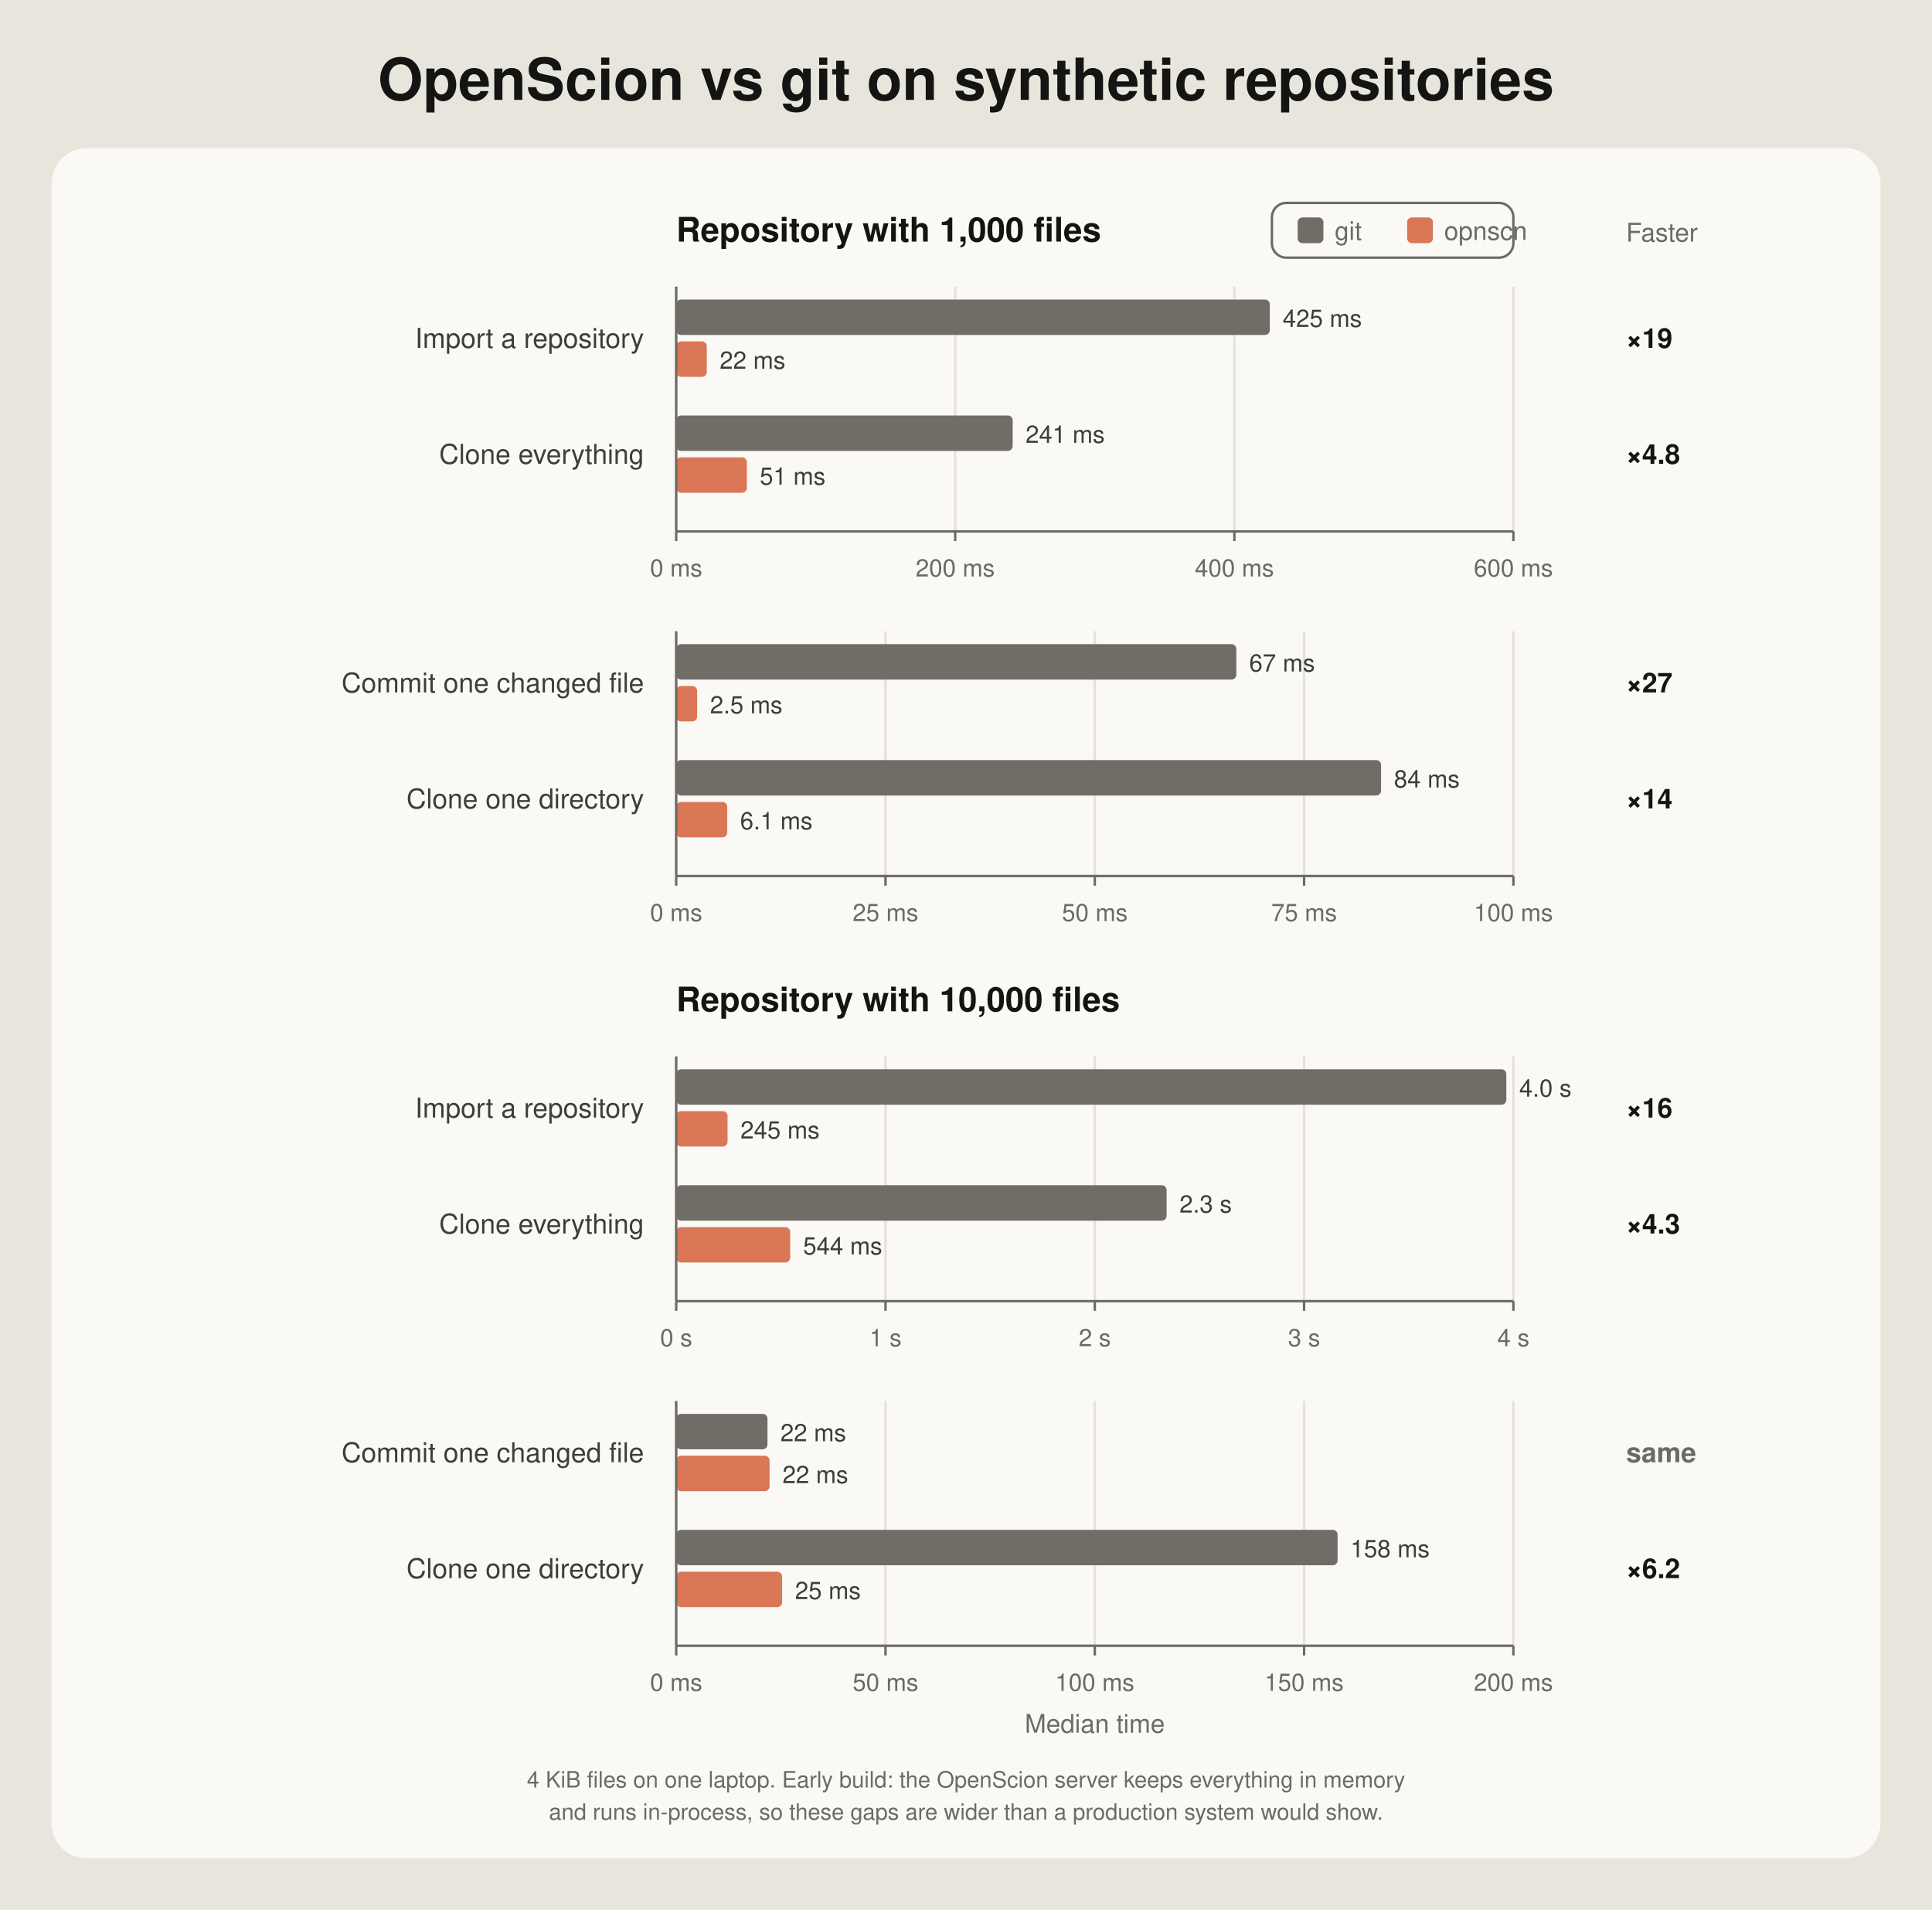
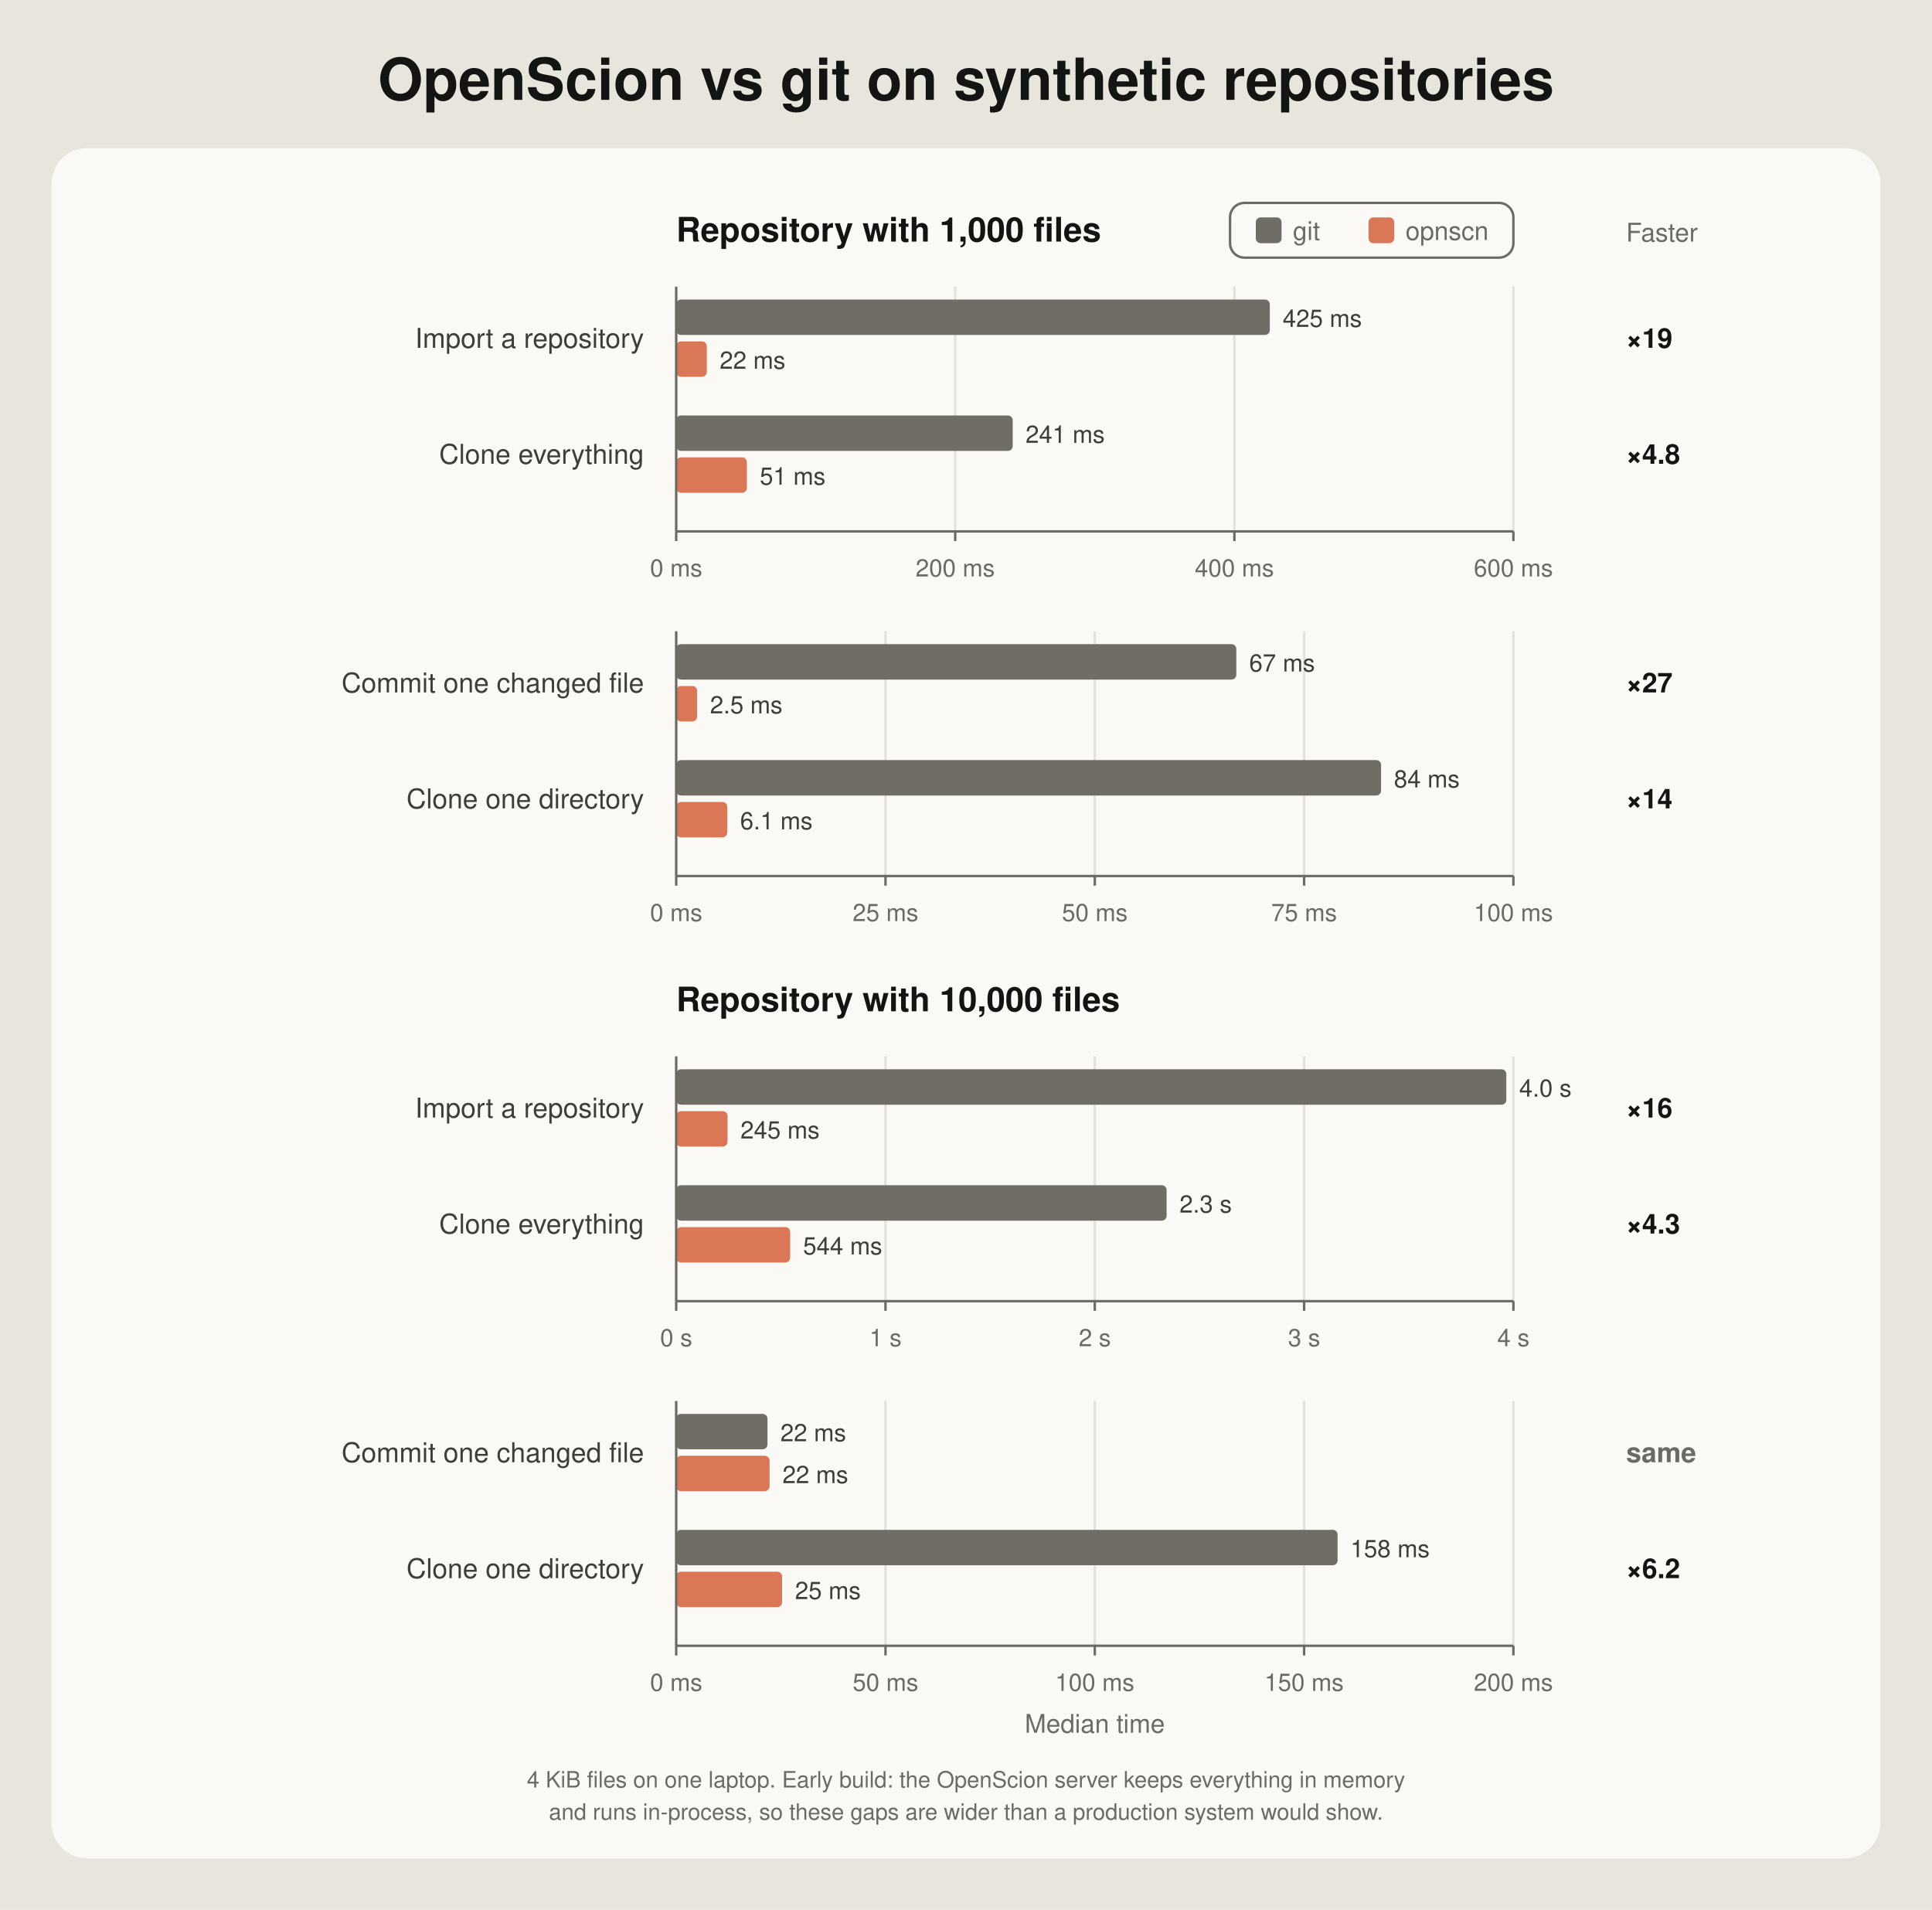
<svg xmlns="http://www.w3.org/2000/svg" width="1200" height="1186" viewBox="0 0 1200 1186" font-family="'Helvetica Neue', Helvetica, Arial, sans-serif">
  <rect width="1200" height="1186" fill="#e8e6dc" />
  <text x="600.0" y="62" font-size="36" font-weight="700" fill="#141413" text-anchor="middle">OpenScion vs git on synthetic repositories</text>
  <rect x="32" y="92" width="1136" height="1062" rx="22" fill="#faf9f5" />
  <text x="420" y="150" font-size="21" font-weight="700" fill="#141413" text-anchor="start">Repository with 1,000 files</text>
-   <rect x="790" y="126" width="150" height="34" rx="9" fill="none" stroke="#6b6a65" stroke-width="1.5" />
-   <rect x="806" y="135" width="16" height="16" rx="3" fill="#6f6d66" />
-   <text x="829" y="149" font-size="16" font-weight="400" fill="#6b6a65" text-anchor="start">git</text>
-   <rect x="874" y="135" width="16" height="16" rx="3" fill="#d97757" />
-   <text x="897" y="149" font-size="16" font-weight="400" fill="#6b6a65" text-anchor="start">opnscn</text>
+   <rect x="764" y="126" width="176" height="34" rx="9" fill="none" stroke="#6b6a65" stroke-width="1.5" />
+   <rect x="780" y="135" width="16" height="16" rx="3" fill="#6f6d66" />
+   <text x="803" y="149" font-size="16" font-weight="400" fill="#6b6a65" text-anchor="start">git</text>
+   <rect x="850" y="135" width="16" height="16" rx="3" fill="#d97757" />
+   <text x="873" y="149" font-size="16" font-weight="400" fill="#6b6a65" text-anchor="start">opnscn</text>
  <text x="1010" y="150" font-size="16" font-weight="400" fill="#6b6a65" text-anchor="start">Faster</text>
  <line x1="420.0" y1="178" x2="420.0" y2="330" stroke="#e3e1d9" stroke-width="1.5" />
  <line x1="593.3" y1="178" x2="593.3" y2="330" stroke="#e3e1d9" stroke-width="1.5" />
  <line x1="766.7" y1="178" x2="766.7" y2="330" stroke="#e3e1d9" stroke-width="1.5" />
  <line x1="940.0" y1="178" x2="940.0" y2="330" stroke="#e3e1d9" stroke-width="1.5" />
  <text x="400" y="216" font-size="17" font-weight="400" fill="#3d3d3a" text-anchor="end">Import a repository</text>
  <rect x="420" y="186" width="368.7" height="22" rx="3" fill="#6f6d66" />
  <text x="796.7" y="203" font-size="15" font-weight="500" fill="#3d3d3a" text-anchor="start">425 ms</text>
  <rect x="420" y="212" width="19.0" height="22" rx="3" fill="#d97757" />
  <text x="447.0" y="229" font-size="15" font-weight="500" fill="#3d3d3a" text-anchor="start">22 ms</text>
  <text x="1010" y="216" font-size="17" font-weight="700" fill="#141413" text-anchor="start">×19</text>
  <text x="400" y="288" font-size="17" font-weight="400" fill="#3d3d3a" text-anchor="end">Clone everything</text>
  <rect x="420" y="258" width="209.0" height="22" rx="3" fill="#6f6d66" />
  <text x="637.0" y="275" font-size="15" font-weight="500" fill="#3d3d3a" text-anchor="start">241 ms</text>
  <rect x="420" y="284" width="43.9" height="22" rx="3" fill="#d97757" />
  <text x="471.9" y="301" font-size="15" font-weight="500" fill="#3d3d3a" text-anchor="start">51 ms</text>
  <text x="1010" y="288" font-size="17" font-weight="700" fill="#141413" text-anchor="start">×4.8</text>
  <line x1="420" y1="178" x2="420" y2="330" stroke="#6b6a65" stroke-width="1.5" />
  <line x1="420" y1="330" x2="940" y2="330" stroke="#6b6a65" stroke-width="1.5" />
  <line x1="420.0" y1="330" x2="420.0" y2="336" stroke="#6b6a65" stroke-width="1.5" />
  <text x="420.0" y="358" font-size="15" font-weight="400" fill="#6b6a65" text-anchor="middle">0 ms</text>
  <line x1="593.3" y1="330" x2="593.3" y2="336" stroke="#6b6a65" stroke-width="1.5" />
  <text x="593.3" y="358" font-size="15" font-weight="400" fill="#6b6a65" text-anchor="middle">200 ms</text>
  <line x1="766.7" y1="330" x2="766.7" y2="336" stroke="#6b6a65" stroke-width="1.5" />
  <text x="766.7" y="358" font-size="15" font-weight="400" fill="#6b6a65" text-anchor="middle">400 ms</text>
  <line x1="940.0" y1="330" x2="940.0" y2="336" stroke="#6b6a65" stroke-width="1.5" />
  <text x="940.0" y="358" font-size="15" font-weight="400" fill="#6b6a65" text-anchor="middle">600 ms</text>
  <line x1="420.0" y1="392" x2="420.0" y2="544" stroke="#e3e1d9" stroke-width="1.5" />
  <line x1="550.0" y1="392" x2="550.0" y2="544" stroke="#e3e1d9" stroke-width="1.5" />
  <line x1="680.0" y1="392" x2="680.0" y2="544" stroke="#e3e1d9" stroke-width="1.5" />
  <line x1="810.0" y1="392" x2="810.0" y2="544" stroke="#e3e1d9" stroke-width="1.5" />
  <line x1="940.0" y1="392" x2="940.0" y2="544" stroke="#e3e1d9" stroke-width="1.5" />
  <text x="400" y="430" font-size="17" font-weight="400" fill="#3d3d3a" text-anchor="end">Commit one changed file</text>
  <rect x="420" y="400" width="347.9" height="22" rx="3" fill="#6f6d66" />
  <text x="775.9" y="417" font-size="15" font-weight="500" fill="#3d3d3a" text-anchor="start">67 ms</text>
  <rect x="420" y="426" width="13.0" height="22" rx="3" fill="#d97757" />
  <text x="441.0" y="443" font-size="15" font-weight="500" fill="#3d3d3a" text-anchor="start">2.5 ms</text>
  <text x="1010" y="430" font-size="17" font-weight="700" fill="#141413" text-anchor="start">×27</text>
  <text x="400" y="502" font-size="17" font-weight="400" fill="#3d3d3a" text-anchor="end">Clone one directory</text>
  <rect x="420" y="472" width="437.8" height="22" rx="3" fill="#6f6d66" />
  <text x="865.8" y="489" font-size="15" font-weight="500" fill="#3d3d3a" text-anchor="start">84 ms</text>
  <rect x="420" y="498" width="31.7" height="22" rx="3" fill="#d97757" />
  <text x="459.7" y="515" font-size="15" font-weight="500" fill="#3d3d3a" text-anchor="start">6.1 ms</text>
  <text x="1010" y="502" font-size="17" font-weight="700" fill="#141413" text-anchor="start">×14</text>
  <line x1="420" y1="392" x2="420" y2="544" stroke="#6b6a65" stroke-width="1.5" />
  <line x1="420" y1="544" x2="940" y2="544" stroke="#6b6a65" stroke-width="1.5" />
  <line x1="420.0" y1="544" x2="420.0" y2="550" stroke="#6b6a65" stroke-width="1.5" />
  <text x="420.0" y="572" font-size="15" font-weight="400" fill="#6b6a65" text-anchor="middle">0 ms</text>
  <line x1="550.0" y1="544" x2="550.0" y2="550" stroke="#6b6a65" stroke-width="1.5" />
  <text x="550.0" y="572" font-size="15" font-weight="400" fill="#6b6a65" text-anchor="middle">25 ms</text>
  <line x1="680.0" y1="544" x2="680.0" y2="550" stroke="#6b6a65" stroke-width="1.5" />
  <text x="680.0" y="572" font-size="15" font-weight="400" fill="#6b6a65" text-anchor="middle">50 ms</text>
  <line x1="810.0" y1="544" x2="810.0" y2="550" stroke="#6b6a65" stroke-width="1.5" />
  <text x="810.0" y="572" font-size="15" font-weight="400" fill="#6b6a65" text-anchor="middle">75 ms</text>
  <line x1="940.0" y1="544" x2="940.0" y2="550" stroke="#6b6a65" stroke-width="1.5" />
  <text x="940.0" y="572" font-size="15" font-weight="400" fill="#6b6a65" text-anchor="middle">100 ms</text>
  <text x="420" y="628" font-size="21" font-weight="700" fill="#141413" text-anchor="start">Repository with 10,000 files</text>
  <line x1="420.0" y1="656" x2="420.0" y2="808" stroke="#e3e1d9" stroke-width="1.5" />
  <line x1="550.0" y1="656" x2="550.0" y2="808" stroke="#e3e1d9" stroke-width="1.5" />
  <line x1="680.0" y1="656" x2="680.0" y2="808" stroke="#e3e1d9" stroke-width="1.5" />
  <line x1="810.0" y1="656" x2="810.0" y2="808" stroke="#e3e1d9" stroke-width="1.5" />
  <line x1="940.0" y1="656" x2="940.0" y2="808" stroke="#e3e1d9" stroke-width="1.5" />
  <text x="400" y="694" font-size="17" font-weight="400" fill="#3d3d3a" text-anchor="end">Import a repository</text>
  <rect x="420" y="664" width="515.6" height="22" rx="3" fill="#6f6d66" />
  <text x="943.6" y="681" font-size="15" font-weight="500" fill="#3d3d3a" text-anchor="start">4.0 s</text>
  <rect x="420" y="690" width="31.9" height="22" rx="3" fill="#d97757" />
  <text x="459.9" y="707" font-size="15" font-weight="500" fill="#3d3d3a" text-anchor="start">245 ms</text>
  <text x="1010" y="694" font-size="17" font-weight="700" fill="#141413" text-anchor="start">×16</text>
  <text x="400" y="766" font-size="17" font-weight="400" fill="#3d3d3a" text-anchor="end">Clone everything</text>
  <rect x="420" y="736" width="304.6" height="22" rx="3" fill="#6f6d66" />
  <text x="732.6" y="753" font-size="15" font-weight="500" fill="#3d3d3a" text-anchor="start">2.3 s</text>
  <rect x="420" y="762" width="70.8" height="22" rx="3" fill="#d97757" />
  <text x="498.8" y="779" font-size="15" font-weight="500" fill="#3d3d3a" text-anchor="start">544 ms</text>
  <text x="1010" y="766" font-size="17" font-weight="700" fill="#141413" text-anchor="start">×4.3</text>
  <line x1="420" y1="656" x2="420" y2="808" stroke="#6b6a65" stroke-width="1.5" />
  <line x1="420" y1="808" x2="940" y2="808" stroke="#6b6a65" stroke-width="1.5" />
  <line x1="420.0" y1="808" x2="420.0" y2="814" stroke="#6b6a65" stroke-width="1.5" />
  <text x="420.0" y="836" font-size="15" font-weight="400" fill="#6b6a65" text-anchor="middle">0 s</text>
  <line x1="550.0" y1="808" x2="550.0" y2="814" stroke="#6b6a65" stroke-width="1.5" />
  <text x="550.0" y="836" font-size="15" font-weight="400" fill="#6b6a65" text-anchor="middle">1 s</text>
  <line x1="680.0" y1="808" x2="680.0" y2="814" stroke="#6b6a65" stroke-width="1.5" />
  <text x="680.0" y="836" font-size="15" font-weight="400" fill="#6b6a65" text-anchor="middle">2 s</text>
  <line x1="810.0" y1="808" x2="810.0" y2="814" stroke="#6b6a65" stroke-width="1.5" />
  <text x="810.0" y="836" font-size="15" font-weight="400" fill="#6b6a65" text-anchor="middle">3 s</text>
  <line x1="940.0" y1="808" x2="940.0" y2="814" stroke="#6b6a65" stroke-width="1.5" />
  <text x="940.0" y="836" font-size="15" font-weight="400" fill="#6b6a65" text-anchor="middle">4 s</text>
  <line x1="420.0" y1="870" x2="420.0" y2="1022" stroke="#e3e1d9" stroke-width="1.5" />
  <line x1="550.0" y1="870" x2="550.0" y2="1022" stroke="#e3e1d9" stroke-width="1.5" />
  <line x1="680.0" y1="870" x2="680.0" y2="1022" stroke="#e3e1d9" stroke-width="1.5" />
  <line x1="810.0" y1="870" x2="810.0" y2="1022" stroke="#e3e1d9" stroke-width="1.5" />
  <line x1="940.0" y1="870" x2="940.0" y2="1022" stroke="#e3e1d9" stroke-width="1.5" />
  <text x="400" y="908" font-size="17" font-weight="400" fill="#3d3d3a" text-anchor="end">Commit one changed file</text>
  <rect x="420" y="878" width="56.7" height="22" rx="3" fill="#6f6d66" />
  <text x="484.7" y="895" font-size="15" font-weight="500" fill="#3d3d3a" text-anchor="start">22 ms</text>
  <rect x="420" y="904" width="58.0" height="22" rx="3" fill="#d97757" />
  <text x="486.0" y="921" font-size="15" font-weight="500" fill="#3d3d3a" text-anchor="start">22 ms</text>
  <text x="1010" y="908" font-size="17" font-weight="700" fill="#6b6a65" text-anchor="start">same</text>
  <text x="400" y="980" font-size="17" font-weight="400" fill="#3d3d3a" text-anchor="end">Clone one directory</text>
  <rect x="420" y="950" width="410.8" height="22" rx="3" fill="#6f6d66" />
  <text x="838.8" y="967" font-size="15" font-weight="500" fill="#3d3d3a" text-anchor="start">158 ms</text>
  <rect x="420" y="976" width="65.8" height="22" rx="3" fill="#d97757" />
  <text x="493.8" y="993" font-size="15" font-weight="500" fill="#3d3d3a" text-anchor="start">25 ms</text>
  <text x="1010" y="980" font-size="17" font-weight="700" fill="#141413" text-anchor="start">×6.2</text>
  <line x1="420" y1="870" x2="420" y2="1022" stroke="#6b6a65" stroke-width="1.5" />
  <line x1="420" y1="1022" x2="940" y2="1022" stroke="#6b6a65" stroke-width="1.5" />
  <line x1="420.0" y1="1022" x2="420.0" y2="1028" stroke="#6b6a65" stroke-width="1.5" />
  <text x="420.0" y="1050" font-size="15" font-weight="400" fill="#6b6a65" text-anchor="middle">0 ms</text>
  <line x1="550.0" y1="1022" x2="550.0" y2="1028" stroke="#6b6a65" stroke-width="1.5" />
  <text x="550.0" y="1050" font-size="15" font-weight="400" fill="#6b6a65" text-anchor="middle">50 ms</text>
  <line x1="680.0" y1="1022" x2="680.0" y2="1028" stroke="#6b6a65" stroke-width="1.5" />
  <text x="680.0" y="1050" font-size="15" font-weight="400" fill="#6b6a65" text-anchor="middle">100 ms</text>
  <line x1="810.0" y1="1022" x2="810.0" y2="1028" stroke="#6b6a65" stroke-width="1.5" />
  <text x="810.0" y="1050" font-size="15" font-weight="400" fill="#6b6a65" text-anchor="middle">150 ms</text>
  <line x1="940.0" y1="1022" x2="940.0" y2="1028" stroke="#6b6a65" stroke-width="1.5" />
  <text x="940.0" y="1050" font-size="15" font-weight="400" fill="#6b6a65" text-anchor="middle">200 ms</text>
  <text x="680.0" y="1076" font-size="16" font-weight="400" fill="#6b6a65" text-anchor="middle">Median time</text>
  <text x="600.0" y="1110" font-size="14" font-weight="400" fill="#6b6a65" text-anchor="middle">4 KiB files on one laptop. Early build: the OpenScion server keeps everything in memory</text>
  <text x="600.0" y="1130" font-size="14" font-weight="400" fill="#6b6a65" text-anchor="middle">and runs in-process, so these gaps are wider than a production system would show.</text>
</svg>
